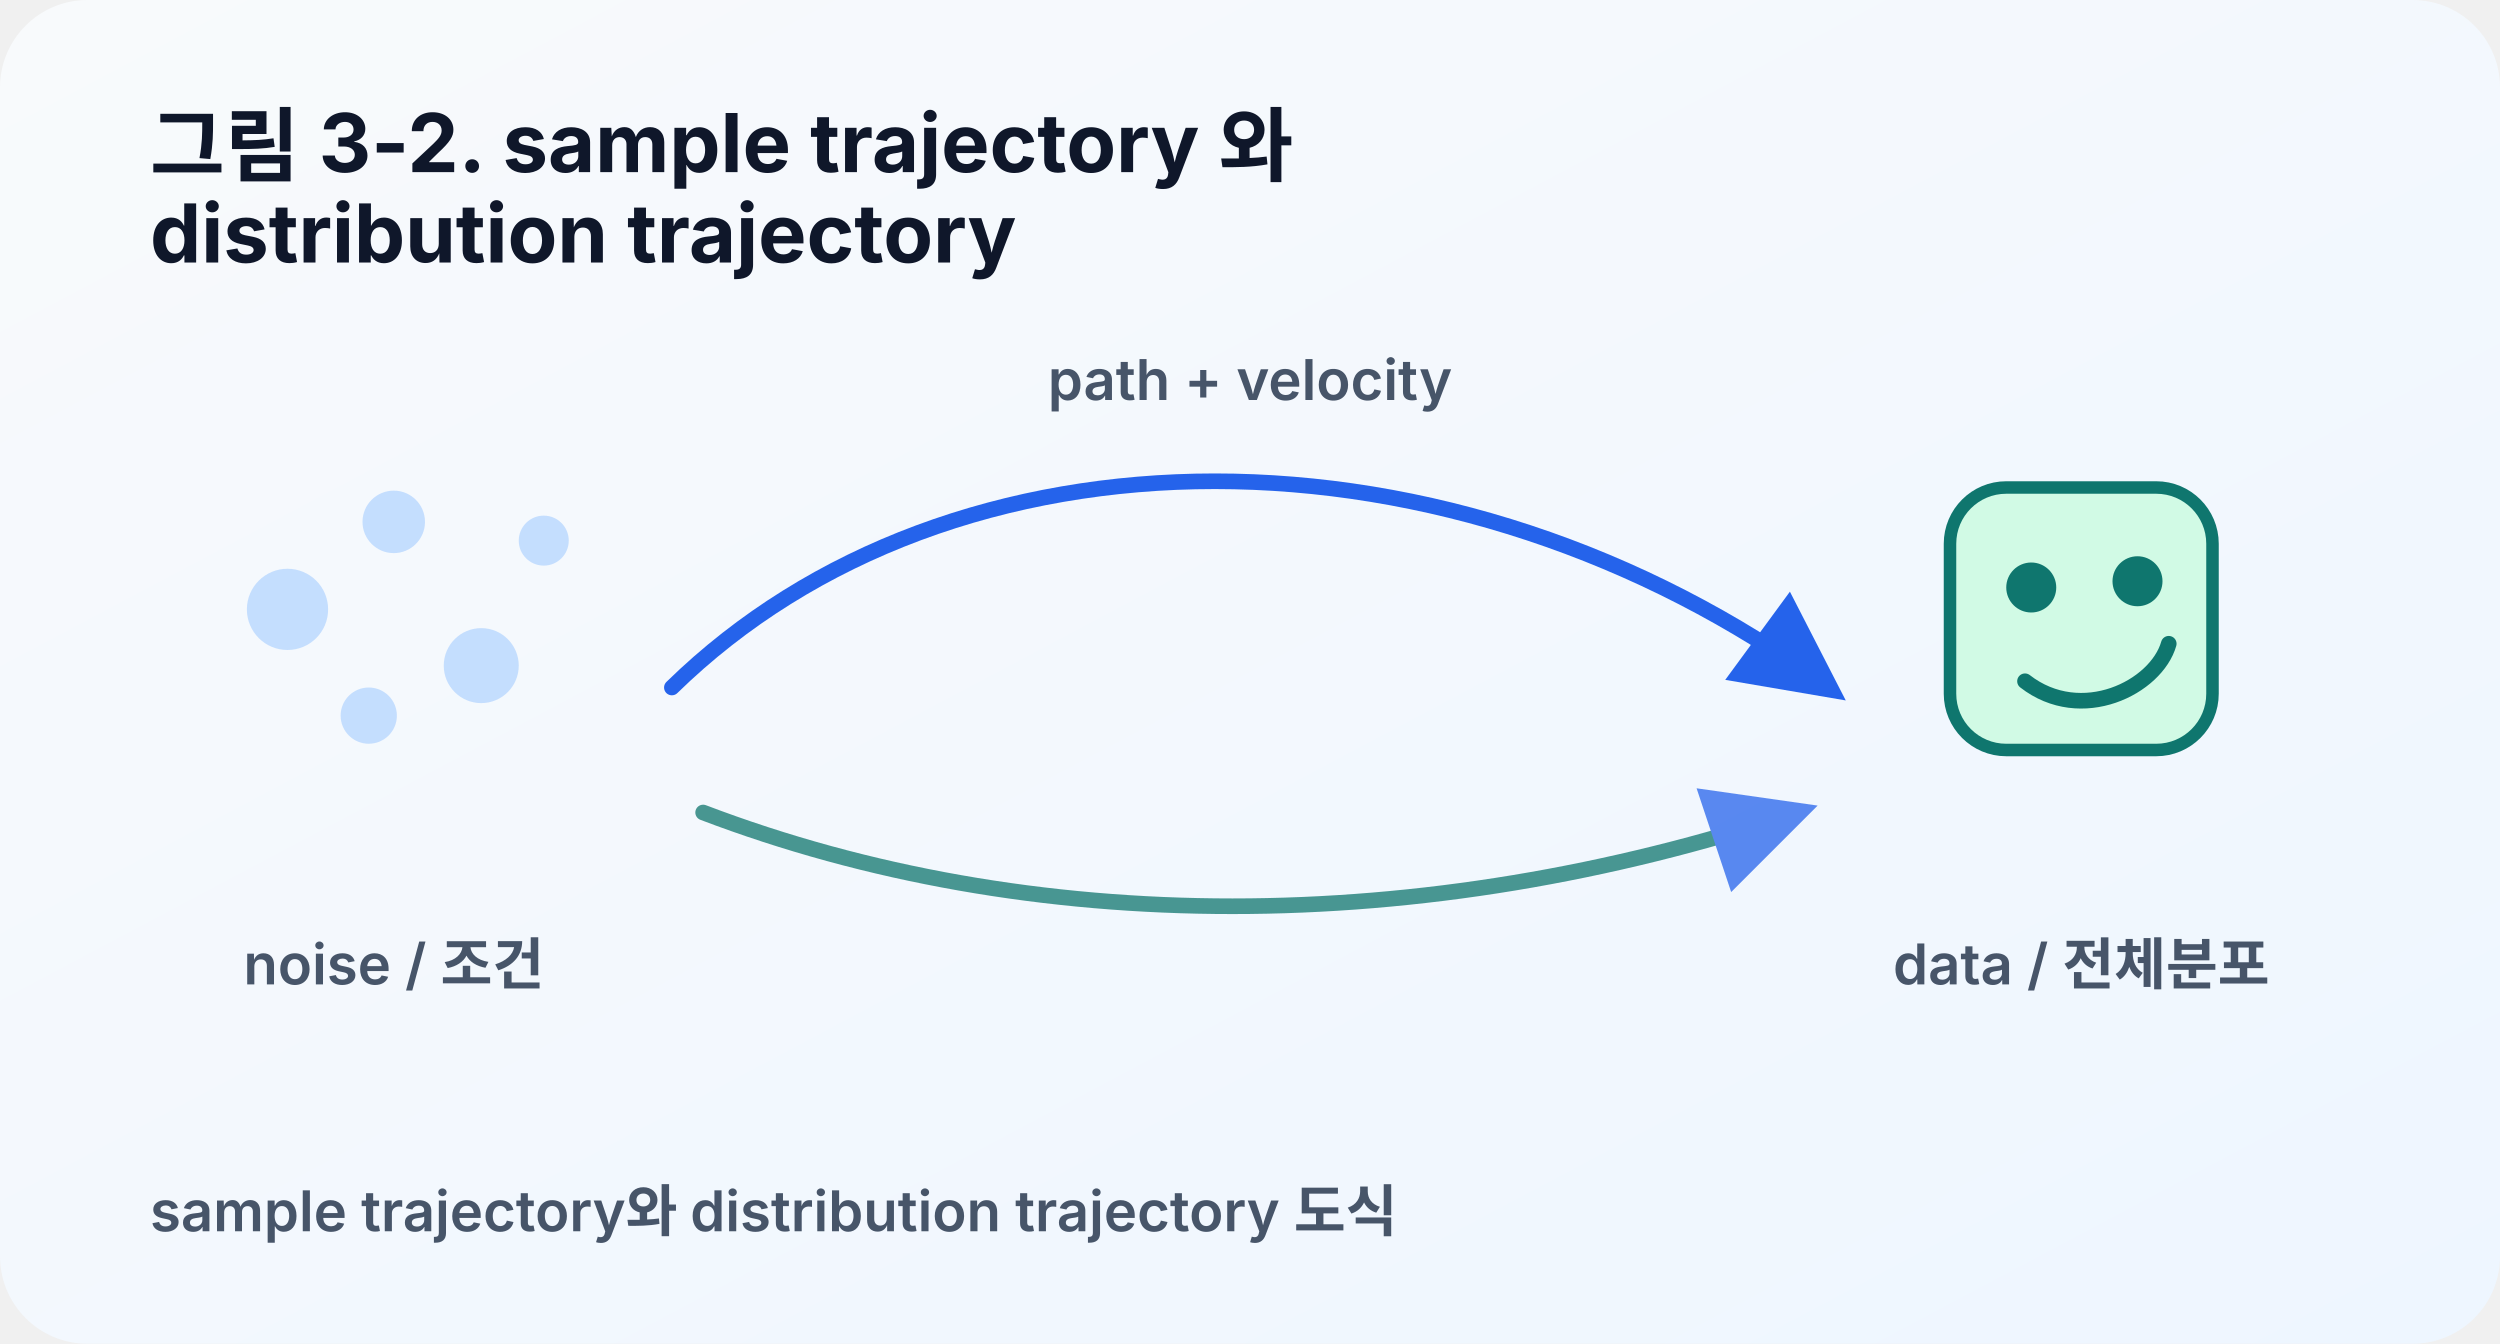
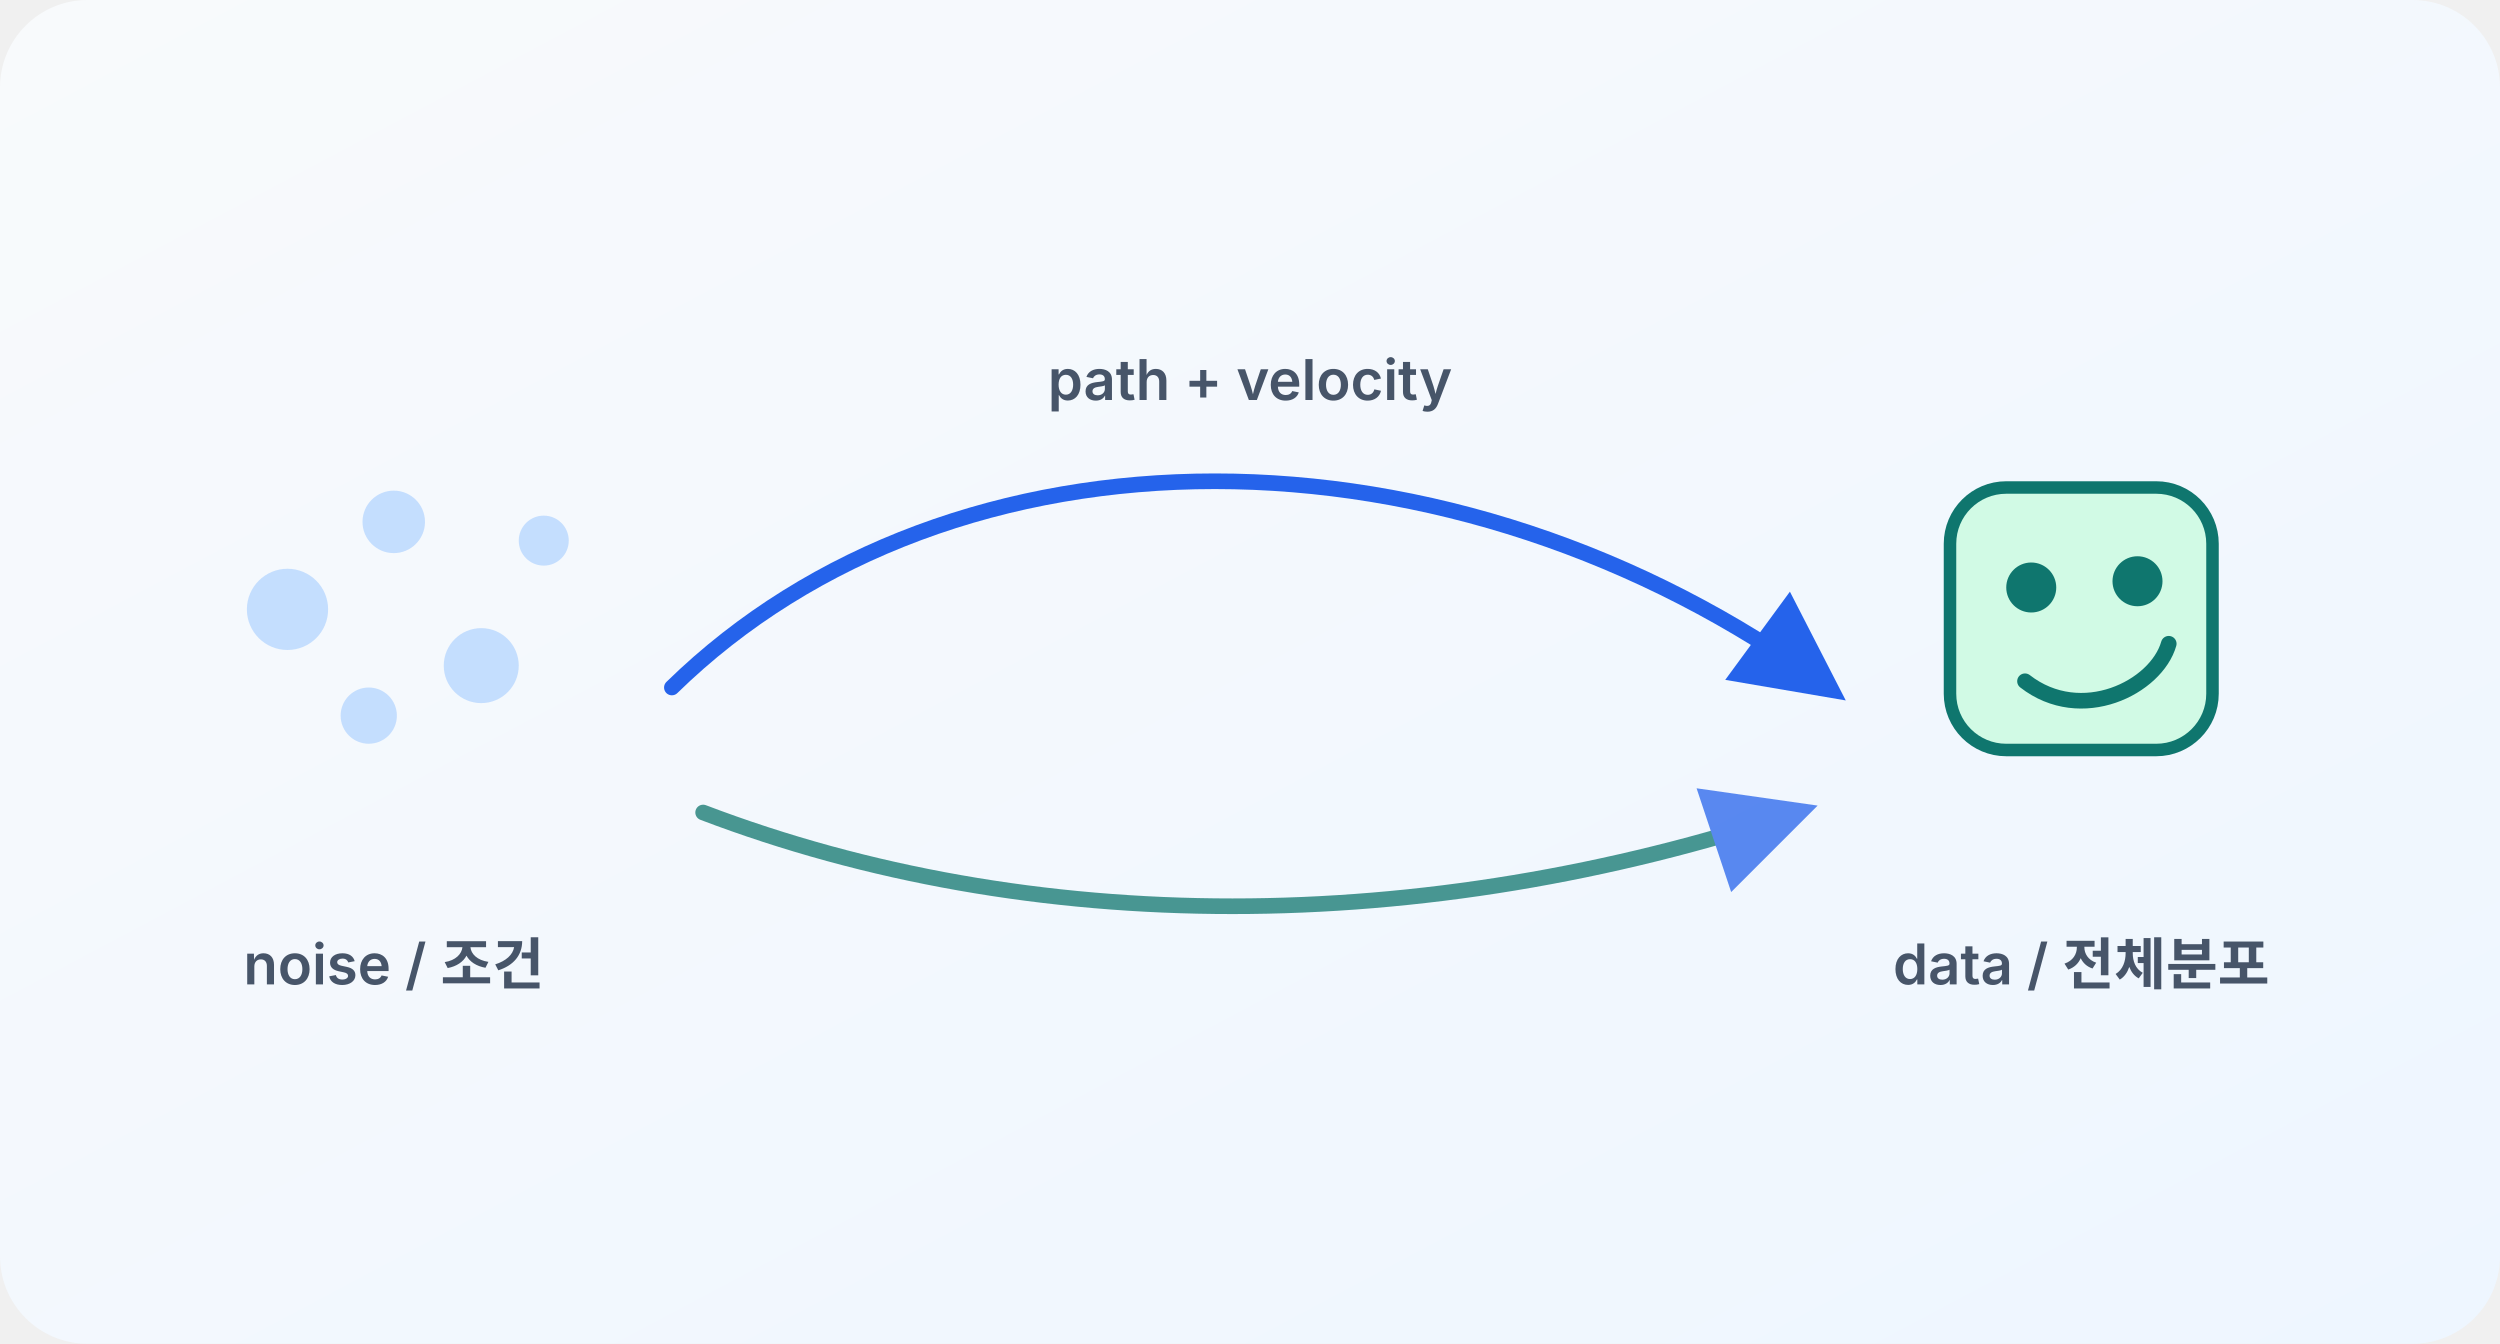
<svg xmlns="http://www.w3.org/2000/svg" viewBox="0 0 800 430" role="img">
  <defs>
    <marker id="arrow" viewBox="0 0 10 10" refX="8" refY="5" markerWidth="7" markerHeight="7" orient="auto-start-reverse">
      <path d="M0 0 L10 5 L0 10 z" fill="#2563eb" />
    </marker>
    <linearGradient id="bg" x1="0" x2="1" y1="0" y2="1">
      <stop offset="0" stop-color="#f8fafc" />
      <stop offset="1" stop-color="#eef6ff" />
    </linearGradient>
  </defs>
  <style>.bg{fill:url(#bg)}.title{font:700 26px -apple-system,BlinkMacSystemFont,'Noto Sans KR',sans-serif;fill:#0f172a}.small{font:600 18px -apple-system,BlinkMacSystemFont,'Noto Sans KR',sans-serif;fill:#475569}.label{font:700 19px -apple-system,BlinkMacSystemFont,'Noto Sans KR',sans-serif;fill:#0f172a}.light{fill:#fff}.panel{fill:#fff;stroke:#bfdbfe;stroke-width:3}.panel.alt{fill:#ecfeff;stroke:#99f6e4}.net,.hub{fill:#0f766e}.arrow{fill:none;stroke:#2563eb;stroke-width:5;stroke-linecap:round;marker-end:url(#arrow)}.arrow.soft{stroke:#0f766e;opacity:.75}.curve{fill:none;stroke:#7c3aed;stroke-width:5;stroke-linecap:round;marker-end:url(#arrow)}.dot{fill:#2563eb}.dot2{fill:#0f766e}.cloud circle{fill:#bfdbfe;opacity:.9}.data rect{fill:#d1fae5;stroke:#0f766e;stroke-width:4}.data circle{fill:#0f766e}.data path{fill:none;stroke:#0f766e;stroke-width:5;stroke-linecap:round}.link{stroke:#94a3b8;stroke-width:3;opacity:.75}</style>
  <rect class="bg" width="800" height="430" rx="28" />
-   <text x="48" y="56" class="title">그림 3-2. sample trajectory 와</text>
-   <text x="48" y="84" class="title">distribution trajectory</text>
  <g class="cloud" transform="translate(92,195)">
    <circle cx="0" cy="0" r="13" />
    <circle cx="34" cy="-28" r="10" />
    <circle cx="62" cy="18" r="12" />
    <circle cx="26" cy="34" r="9" />
    <circle cx="82" cy="-22" r="8" />
  </g>
  <path d="M215 220 C305 132 465 132 585 220" class="arrow" />
  <path d="M225 260 C330 300 455 300 575 260" class="arrow soft" />
  <g class="data" transform="translate(666,198)">
    <rect x="-42" y="-42" width="84" height="84" rx="18" />
    <circle cx="-16" cy="-10" r="8" />
    <circle cx="18" cy="-12" r="8" />
    <path d="M-18 20 C0 34 24 22 28 8" />
  </g>
  <text x="126" y="315" text-anchor="middle" class="small">noise / 조건</text>
  <text x="400" y="128" text-anchor="middle" class="small">path + velocity</text>
  <text x="666" y="315" text-anchor="middle" class="small">data / 전체분포</text>
-   <text x="48" y="394" class="small">sample trajectory와 distribution trajectory 도식</text>
</svg>
